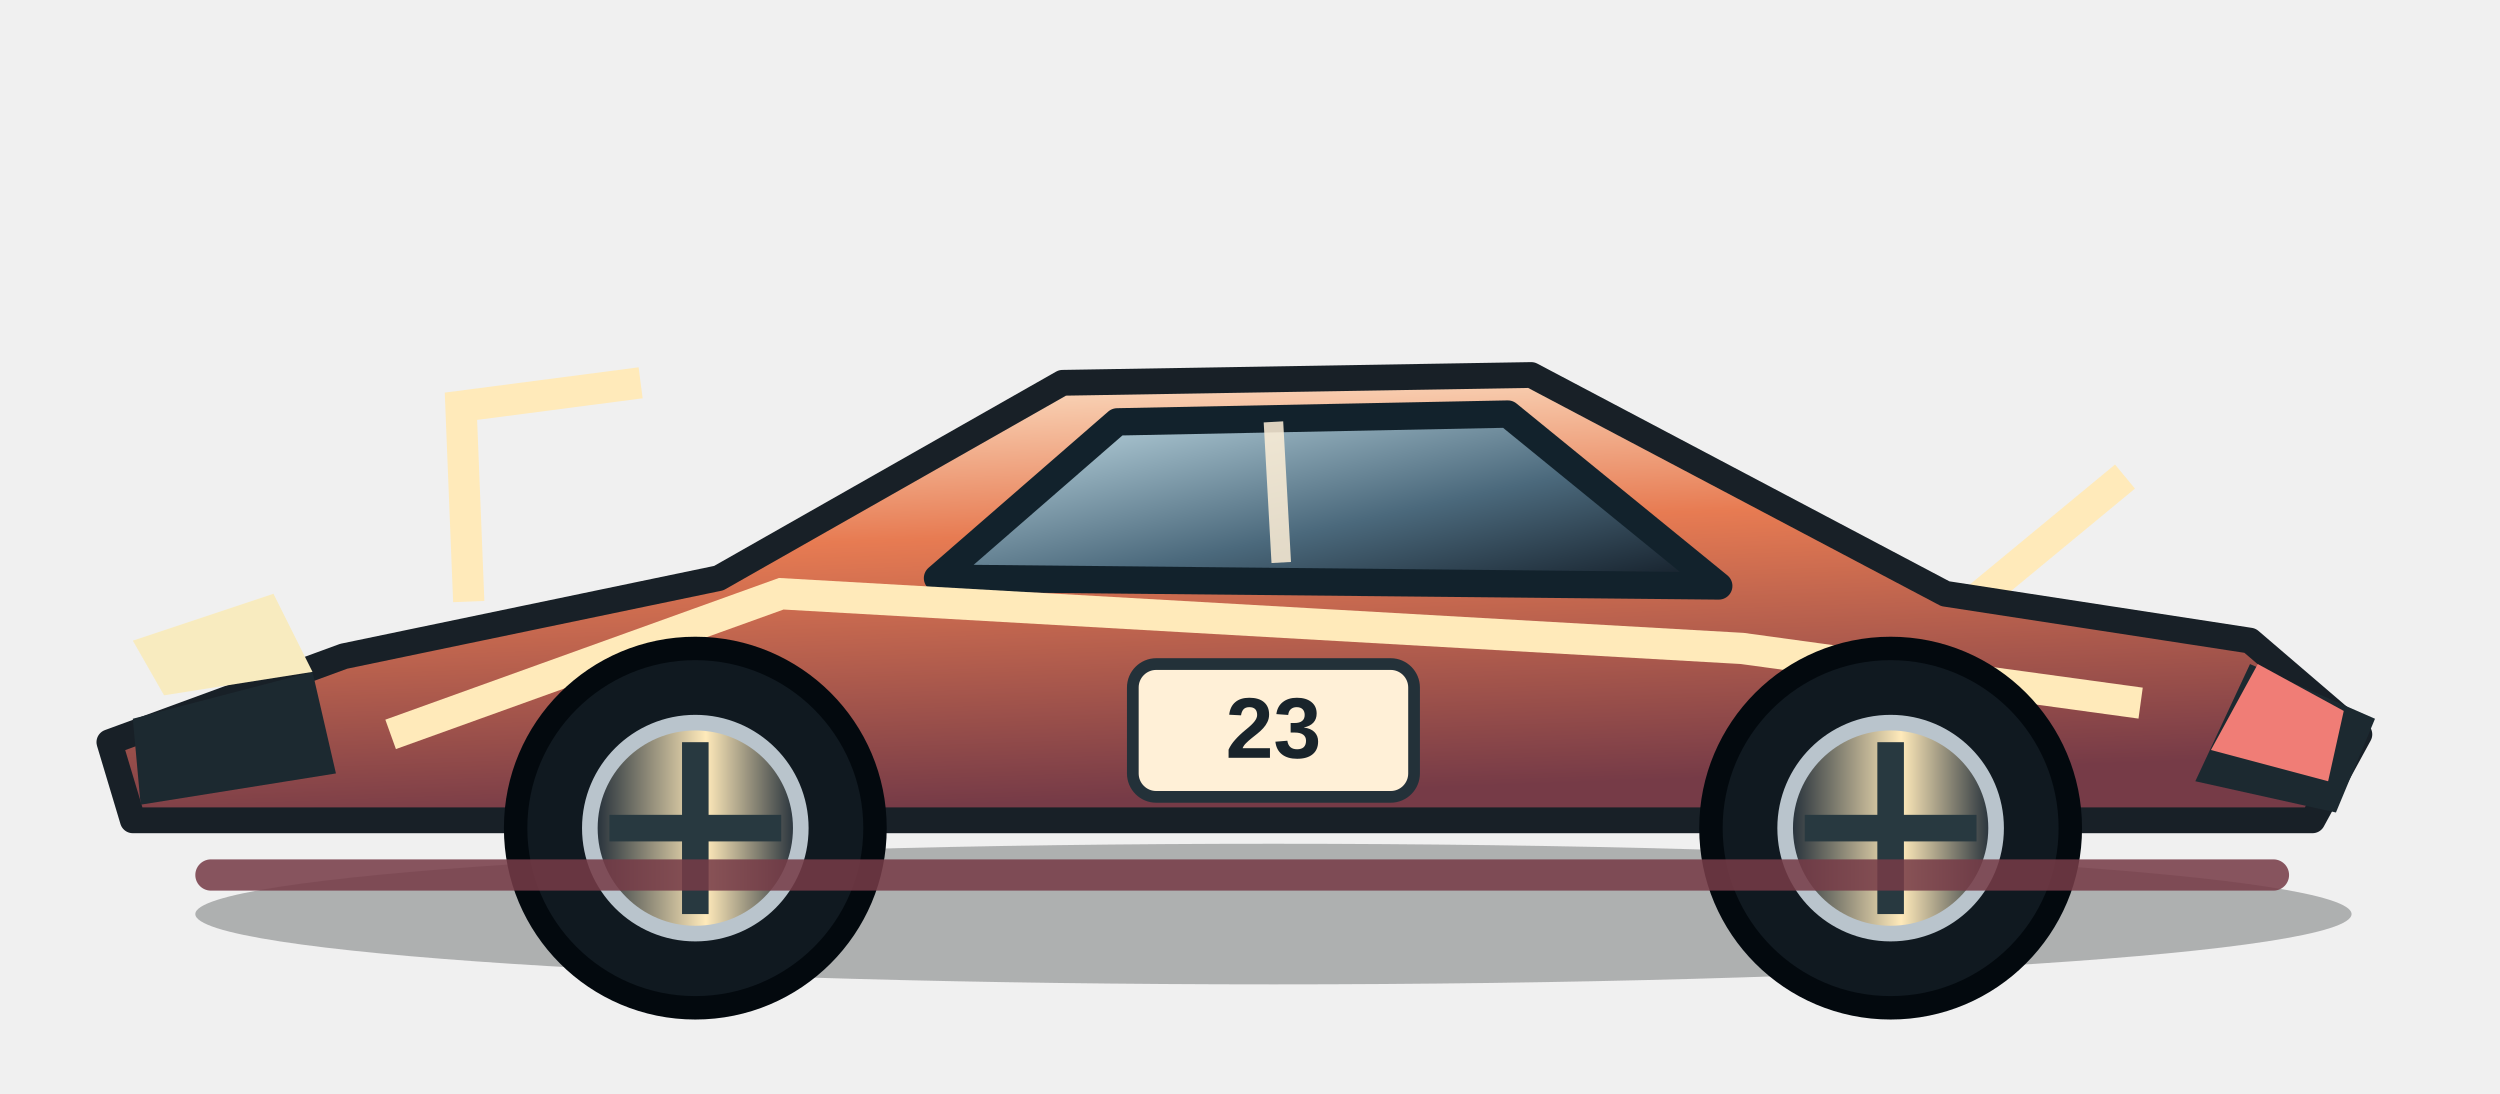
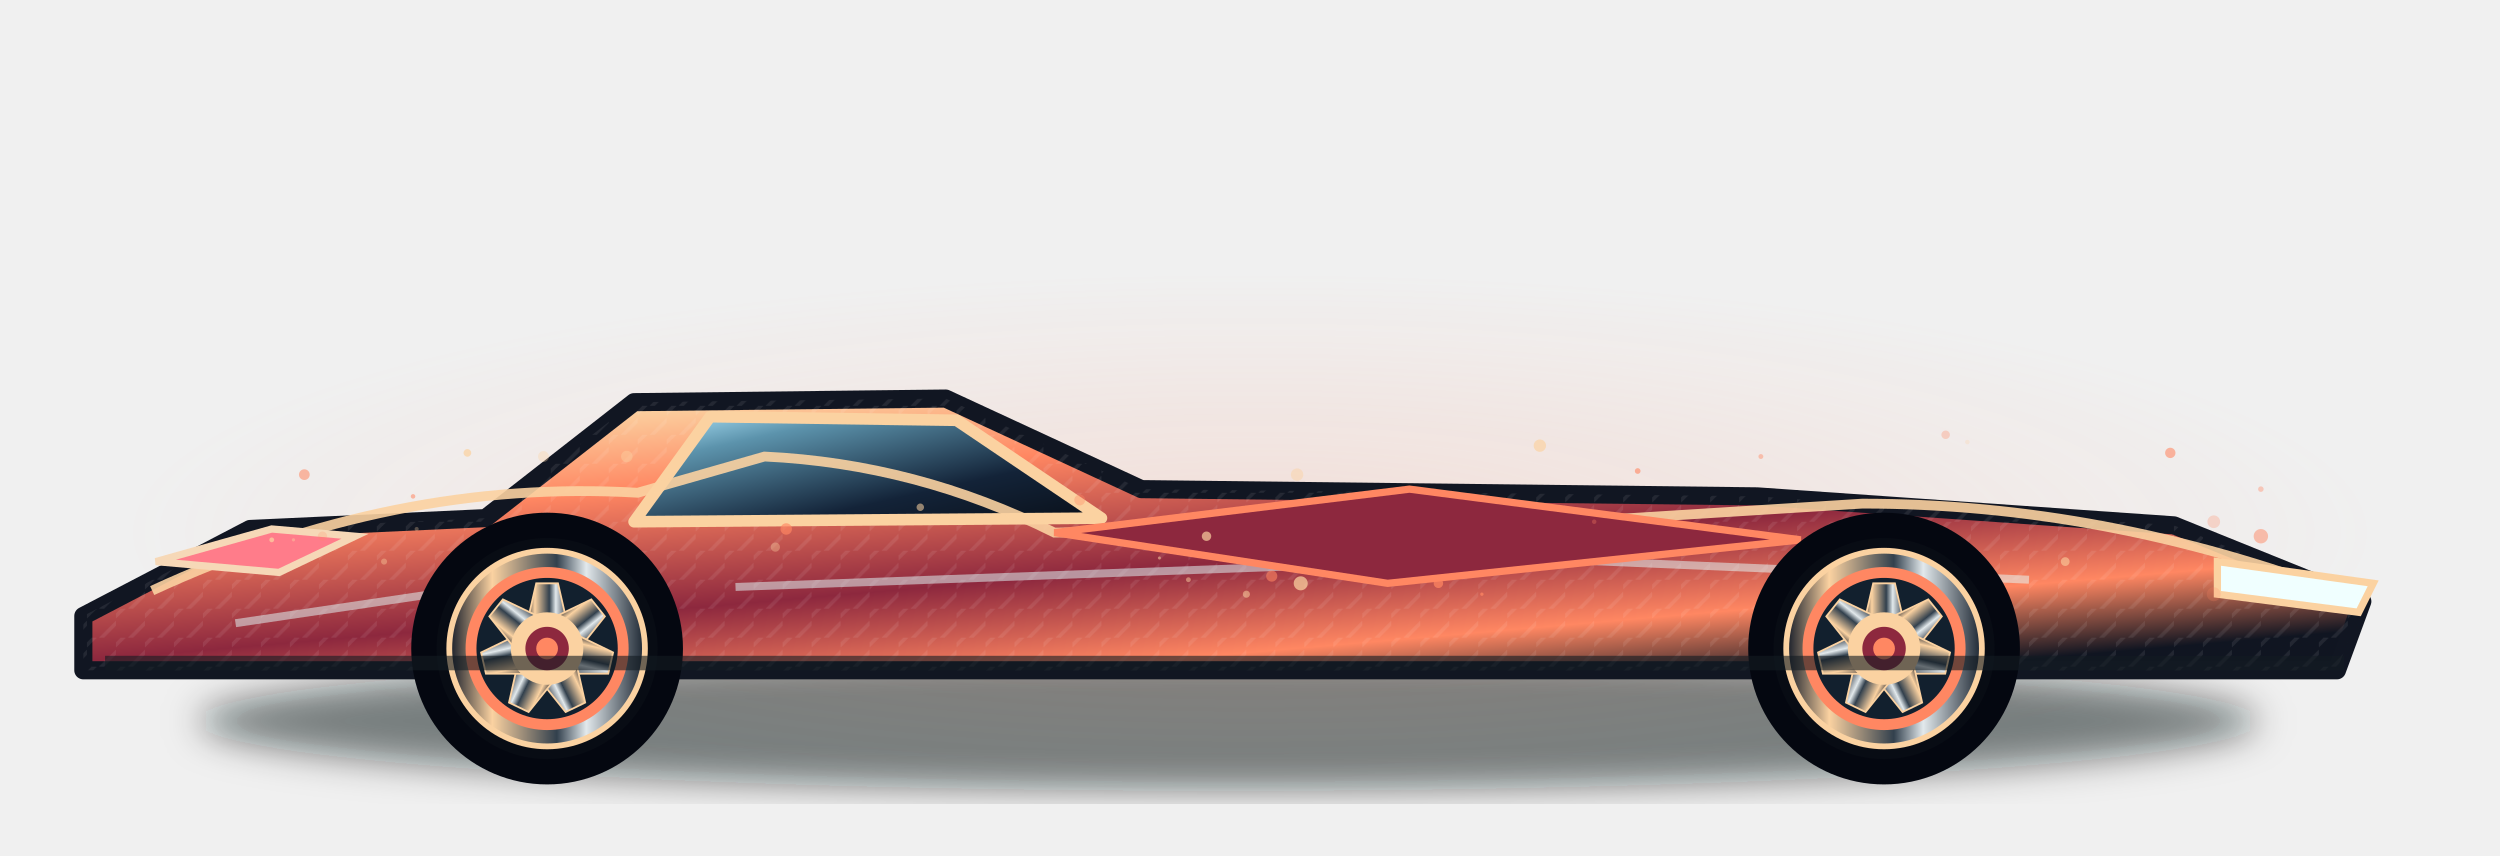
- <svg xmlns="http://www.w3.org/2000/svg" viewBox="0 0 320 140" role="img" aria-label="Цасан үнэг">
+ <svg xmlns="http://www.w3.org/2000/svg" viewBox="0 0 690 236" role="img" aria-label="Цасан үнэг">
  <defs>
-     <linearGradient id="c" x1="0" y1="0" x2=".18" y2="1">
-       <stop stop-color="#fff0d7" />
-       <stop offset=".42" stop-color="#e77b52" />
-       <stop offset="1" stop-color="#763b47" />
+     <linearGradient id="body" x1=".15" y1=".1" x2=".8" y2="1">
+       <stop stop-color="#fbd2a1" />
+       <stop offset=".22" stop-color="#ff8762" />
+       <stop offset=".55" stop-color="#8d283e" />
+       <stop offset=".8" stop-color="#ff8762" />
+       <stop offset="1" stop-color="#101521" />
    </linearGradient>
-     <linearGradient id="w" x1="0" y1="0" x2="1" y2="1">
-       <stop stop-color="#c9e3ec" />
-       <stop offset=".58" stop-color="#4b697c" />
-       <stop offset="1" stop-color="#101923" />
+     <linearGradient id="chrome" x1=".1" y1="0" x2=".8" y2="1">
+       <stop stop-color="#ff8762" />
+       <stop offset=".4" stop-color="#8d283e" />
+       <stop offset=".7" stop-color="#fbd2a1" />
+       <stop offset="1" stop-color="#151b2b" />
    </linearGradient>
-     <linearGradient id="m" x1="0" x2="1">
-       <stop stop-color="#1a2734" />
-       <stop offset=".55" stop-color="#ffeaba" />
-       <stop offset="1" stop-color="#1a2734" />
+     <linearGradient id="glass" x1="0" y1="0" x2="1" y2="1">
+       <stop stop-color="#b3eaff" />
+       <stop offset=".23" stop-color="#5c93ac" />
+       <stop offset=".67" stop-color="#132338" />
+       <stop offset="1" stop-color="#090f18" />
    </linearGradient>
+     <linearGradient id="metal">
+       <stop stop-color="#131a27" />
+       <stop offset=".22" stop-color="#fbd2a1" />
+       <stop offset=".55" stop-color="#32404d" />
+       <stop offset=".7" stop-color="#e2e9ec" />
+       <stop offset="1" stop-color="#1b2531" />
+     </linearGradient>
+     <radialGradient id="glow">
+       <stop stop-color="#ff8762" stop-opacity="0.17" />
+       <stop offset="1" stop-color="#ff8762" stop-opacity="0" />
+     </radialGradient>
+     <filter id="blur">
+       <feGaussianBlur stdDeviation="5" />
+     </filter>
+     <pattern id="carbon" patternUnits="userSpaceOnUse" width="8" height="8">
+       <path d="M-2 4L4 -2 M2 10L10 2" stroke="#fff" stroke-opacity=".08" />
+     </pattern>
  </defs>
-   <ellipse cx="163" cy="117" rx="138" ry="9" fill="#05090b" opacity=".28" />
-   <path d="M60 77 L59 52 L82 49 M249 80 L272 61" stroke="#ffeaba" stroke-width="4" fill="none" />
-   <path d="M14 95 L44 84 L92 74 L136 49 L196 48 L249 76 L288 82 L302 94 L296 105 L17 105Z" fill="url(#c)" stroke="#182027" stroke-width="3.3" stroke-linejoin="round" />
-   <path d="M120 74 L143 54 L193 53 L220 75Z" fill="url(#w)" stroke="#12222c" stroke-width="3.5" stroke-linejoin="round" />
-   <path d="M163 54 L164 72" stroke="#fff0d7" stroke-width="2.5" opacity=".85" />
-   <path d="M50 94 L100 76 L223 83 L274 90" stroke="#ffeaba" stroke-width="4" fill="none" />
-   <path d="M17 92 L40 86 L43 99 L18 103 M288 85 L304 92 L299 104 L281 100" fill="#1c2930" />
-   <path d="M17 82 L35 76 L40 86 L21 89" fill="#f8ebbf" />
-   <path d="M289 85 L300 91 L298 100 L283 96" fill="#f07d76" />
-   <circle cx="89" cy="106" r="23" fill="#101920" stroke="#03090e" stroke-width="3" />
-   <circle cx="242" cy="106" r="23" fill="#101920" stroke="#03090e" stroke-width="3" />
-   <circle cx="89" cy="106" r="13.5" fill="url(#m)" stroke="#b9c4cc" stroke-width="2" />
-   <circle cx="242" cy="106" r="13.5" fill="url(#m)" stroke="#b9c4cc" stroke-width="2" />
-   <path d="M89 95 V117 M78 106 H100 M242 95 V117 M231 106 H253" stroke="#283940" stroke-width="3.4" />
-   <rect x="145" y="85" width="36" height="17" rx="3" fill="#fff0d7" stroke="#233139" stroke-width="1.5" />
-   <text x="163" y="97" text-anchor="middle" font-family="Arial,sans-serif" font-weight="900" font-size="11" fill="#19242b">23</text>
-   <path d="M27 112 H291" stroke="#763b47" stroke-width="4" opacity=".86" stroke-linecap="round" />
+   <ellipse cx="339" cy="199" rx="284" ry="19" fill="#02070a" opacity=".5" filter="url(#blur)" />
+   <ellipse cx="345" cy="147" rx="310" ry="72" fill="url(#glow)" />
+   <path d="" fill="none" stroke="#ff8762" stroke-width="5" />
+   <path d="M23 170 L69 146 L134 143 L175 111 L261 110 L315 135 L485 137 L600 145 L652 166 L645 185 L23 185 Z" fill="url(#body)" stroke="#111622" stroke-width="5" stroke-linejoin="round" />
+   <path d="M23 170 L69 146 L134 143 L175 111 L261 110 L315 135 L485 137 L600 145 L652 166 L645 185 L23 185 Z" fill="url(#carbon)" />
+   <path d="M175 144 L196 115 L264 116 L304 143 Z" fill="url(#glass)" stroke="#fbd2a1" stroke-width="3.2" stroke-linejoin="round" />
+   <path d="M42 163 Q109 132 176 136 L211 126 Q253 128 291 147 L418 145 L514 139 Q581 139 647 164" fill="none" stroke="#fbd2a1" stroke-width="2.7" opacity=".9" />
+   <path d="M65 172 L146 160 M203 162 L419 154 L560 160" fill="none" stroke="#e4ffff" stroke-width="2.2" opacity=".5" />
+   <path d="M291 147 L389 135 L497 149 L383 161 Z" fill="#8d283e" stroke="#ff8762" stroke-width="2" />
+   <path d="M43 155 L75 146 L98 148 L77 158 Z" fill="#ff7c8a" stroke="#f6d8b7" stroke-width="2" />
+   <path d="M612 155 L655 161 L651 169 L612 164 Z" fill="#f0ffff" stroke="#fbd2a1" stroke-width="2" />
+   <circle cx="486" cy="126" r="0.68" fill="#ff8762" opacity="0.44" />
+   <circle cx="333" cy="148" r="1.30" fill="#fbd2a1" opacity="0.69" />
+   <circle cx="624" cy="135" r="0.77" fill="#ff8762" opacity="0.38" />
+   <circle cx="106" cy="155" r="0.84" fill="#fbd2a1" opacity="0.39" />
+   <circle cx="452" cy="130" r="0.79" fill="#ff8762" opacity="0.61" />
+   <circle cx="173" cy="126" r="1.59" fill="#fbd2a1" opacity="0.41" />
+   <circle cx="217" cy="146" r="1.58" fill="#ff8762" opacity="0.66" />
+   <circle cx="328" cy="160" r="0.67" fill="#fbd2a1" opacity="0.49" />
+   <circle cx="537" cy="120" r="1.17" fill="#ff8762" opacity="0.31" />
+   <circle cx="75" cy="149" r="0.67" fill="#fbd2a1" opacity="0.72" />
+   <circle cx="397" cy="161" r="1.30" fill="#ff8762" opacity="0.73" />
+   <circle cx="344" cy="164" r="0.99" fill="#fbd2a1" opacity="0.52" />
+   <circle cx="409" cy="164" r="0.46" fill="#ff8762" opacity="0.72" />
+   <circle cx="137" cy="146" r="0.84" fill="#fbd2a1" opacity="0.32" />
+   <circle cx="624" cy="148" r="1.99" fill="#ff8762" opacity="0.49" />
+   <circle cx="425" cy="123" r="1.71" fill="#fbd2a1" opacity="0.68" />
+   <circle cx="611" cy="144" r="1.75" fill="#ff8762" opacity="0.27" />
+   <circle cx="129" cy="125" r="1.06" fill="#fbd2a1" opacity="0.73" />
+   <circle cx="114" cy="137" r="0.63" fill="#ff8762" opacity="0.55" />
+   <circle cx="359" cy="161" r="1.94" fill="#fbd2a1" opacity="0.72" />
+   <circle cx="611" cy="164" r="1.93" fill="#ff8762" opacity="0.21" />
+   <circle cx="214" cy="151" r="1.27" fill="#fbd2a1" opacity="0.36" />
+   <circle cx="599" cy="125" r="1.43" fill="#ff8762" opacity="0.58" />
+   <circle cx="254" cy="140" r="1.03" fill="#fbd2a1" opacity="0.56" />
+   <circle cx="351" cy="159" r="1.54" fill="#ff8762" opacity="0.58" />
+   <circle cx="320" cy="154" r="0.42" fill="#fbd2a1" opacity="0.53" />
+   <circle cx="84" cy="131" r="1.48" fill="#ff8762" opacity="0.55" />
+   <circle cx="358" cy="131" r="1.72" fill="#fbd2a1" opacity="0.46" />
+   <circle cx="89" cy="148" r="1.30" fill="#ff8762" opacity="0.21" />
+   <circle cx="543" cy="122" r="0.63" fill="#fbd2a1" opacity="0.26" />
+   <circle cx="162" cy="156" r="1.58" fill="#ff8762" opacity="0.44" />
+   <circle cx="115" cy="146" r="0.57" fill="#fbd2a1" opacity="0.30" />
+   <circle cx="440" cy="144" r="0.62" fill="#ff8762" opacity="0.30" />
+   <circle cx="570" cy="155" r="1.21" fill="#fbd2a1" opacity="0.58" />
+   <circle cx="503" cy="158" r="0.59" fill="#ff8762" opacity="0.44" />
+   <circle cx="81" cy="149" r="0.45" fill="#fbd2a1" opacity="0.42" />
+   <circle cx="298" cy="138" r="1.50" fill="#ff8762" opacity="0.35" />
+   <circle cx="150" cy="126" r="1.51" fill="#fbd2a1" opacity="0.33" />
+   <g transform="translate(151,179)">
+     <circle r="34" fill="#080c14" stroke="#040710" stroke-width="7" />
+     <circle r="27" fill="url(#metal)" stroke="#fbd2a1" stroke-width="1.6" />
+     <circle r="21" fill="#12202e" stroke="#ff8762" stroke-width="3" />
+     <path d="M-3 -18 L3 -18 L6 -5 L4 1 L-4 1 L-6 -5 Z" transform="rotate(0)" fill="url(#metal)" stroke="#fbd2a1" stroke-width=".5" />
+     <path d="M-3 -18 L3 -18 L6 -5 L4 1 L-4 1 L-6 -5 Z" transform="rotate(51.42857)" fill="url(#metal)" stroke="#fbd2a1" stroke-width=".5" />
+     <path d="M-3 -18 L3 -18 L6 -5 L4 1 L-4 1 L-6 -5 Z" transform="rotate(102.8571)" fill="url(#metal)" stroke="#fbd2a1" stroke-width=".5" />
+     <path d="M-3 -18 L3 -18 L6 -5 L4 1 L-4 1 L-6 -5 Z" transform="rotate(154.2857)" fill="url(#metal)" stroke="#fbd2a1" stroke-width=".5" />
+     <path d="M-3 -18 L3 -18 L6 -5 L4 1 L-4 1 L-6 -5 Z" transform="rotate(205.7143)" fill="url(#metal)" stroke="#fbd2a1" stroke-width=".5" />
+     <path d="M-3 -18 L3 -18 L6 -5 L4 1 L-4 1 L-6 -5 Z" transform="rotate(257.1429)" fill="url(#metal)" stroke="#fbd2a1" stroke-width=".5" />
+     <path d="M-3 -18 L3 -18 L6 -5 L4 1 L-4 1 L-6 -5 Z" transform="rotate(308.5714)" fill="url(#metal)" stroke="#fbd2a1" stroke-width=".5" />
+     <circle r="8" fill="#8d283e" stroke="#fbd2a1" stroke-width="4" />
+     <circle r="3" fill="#ff8762" />
+   </g>
+   <g transform="translate(520,179)">
+     <circle r="34" fill="#080c14" stroke="#040710" stroke-width="7" />
+     <circle r="27" fill="url(#metal)" stroke="#fbd2a1" stroke-width="1.6" />
+     <circle r="21" fill="#12202e" stroke="#ff8762" stroke-width="3" />
+     <path d="M-3 -18 L3 -18 L6 -5 L4 1 L-4 1 L-6 -5 Z" transform="rotate(0)" fill="url(#metal)" stroke="#fbd2a1" stroke-width=".5" />
+     <path d="M-3 -18 L3 -18 L6 -5 L4 1 L-4 1 L-6 -5 Z" transform="rotate(51.42857)" fill="url(#metal)" stroke="#fbd2a1" stroke-width=".5" />
+     <path d="M-3 -18 L3 -18 L6 -5 L4 1 L-4 1 L-6 -5 Z" transform="rotate(102.8571)" fill="url(#metal)" stroke="#fbd2a1" stroke-width=".5" />
+     <path d="M-3 -18 L3 -18 L6 -5 L4 1 L-4 1 L-6 -5 Z" transform="rotate(154.2857)" fill="url(#metal)" stroke="#fbd2a1" stroke-width=".5" />
+     <path d="M-3 -18 L3 -18 L6 -5 L4 1 L-4 1 L-6 -5 Z" transform="rotate(205.7143)" fill="url(#metal)" stroke="#fbd2a1" stroke-width=".5" />
+     <path d="M-3 -18 L3 -18 L6 -5 L4 1 L-4 1 L-6 -5 Z" transform="rotate(257.1429)" fill="url(#metal)" stroke="#fbd2a1" stroke-width=".5" />
+     <path d="M-3 -18 L3 -18 L6 -5 L4 1 L-4 1 L-6 -5 Z" transform="rotate(308.5714)" fill="url(#metal)" stroke="#fbd2a1" stroke-width=".5" />
+     <circle r="8" fill="#8d283e" stroke="#fbd2a1" stroke-width="4" />
+     <circle r="3" fill="#ff8762" />
+   </g>
+   <path d="M29 183H647" stroke="#121a22" stroke-width="4" opacity=".6" />
</svg>
